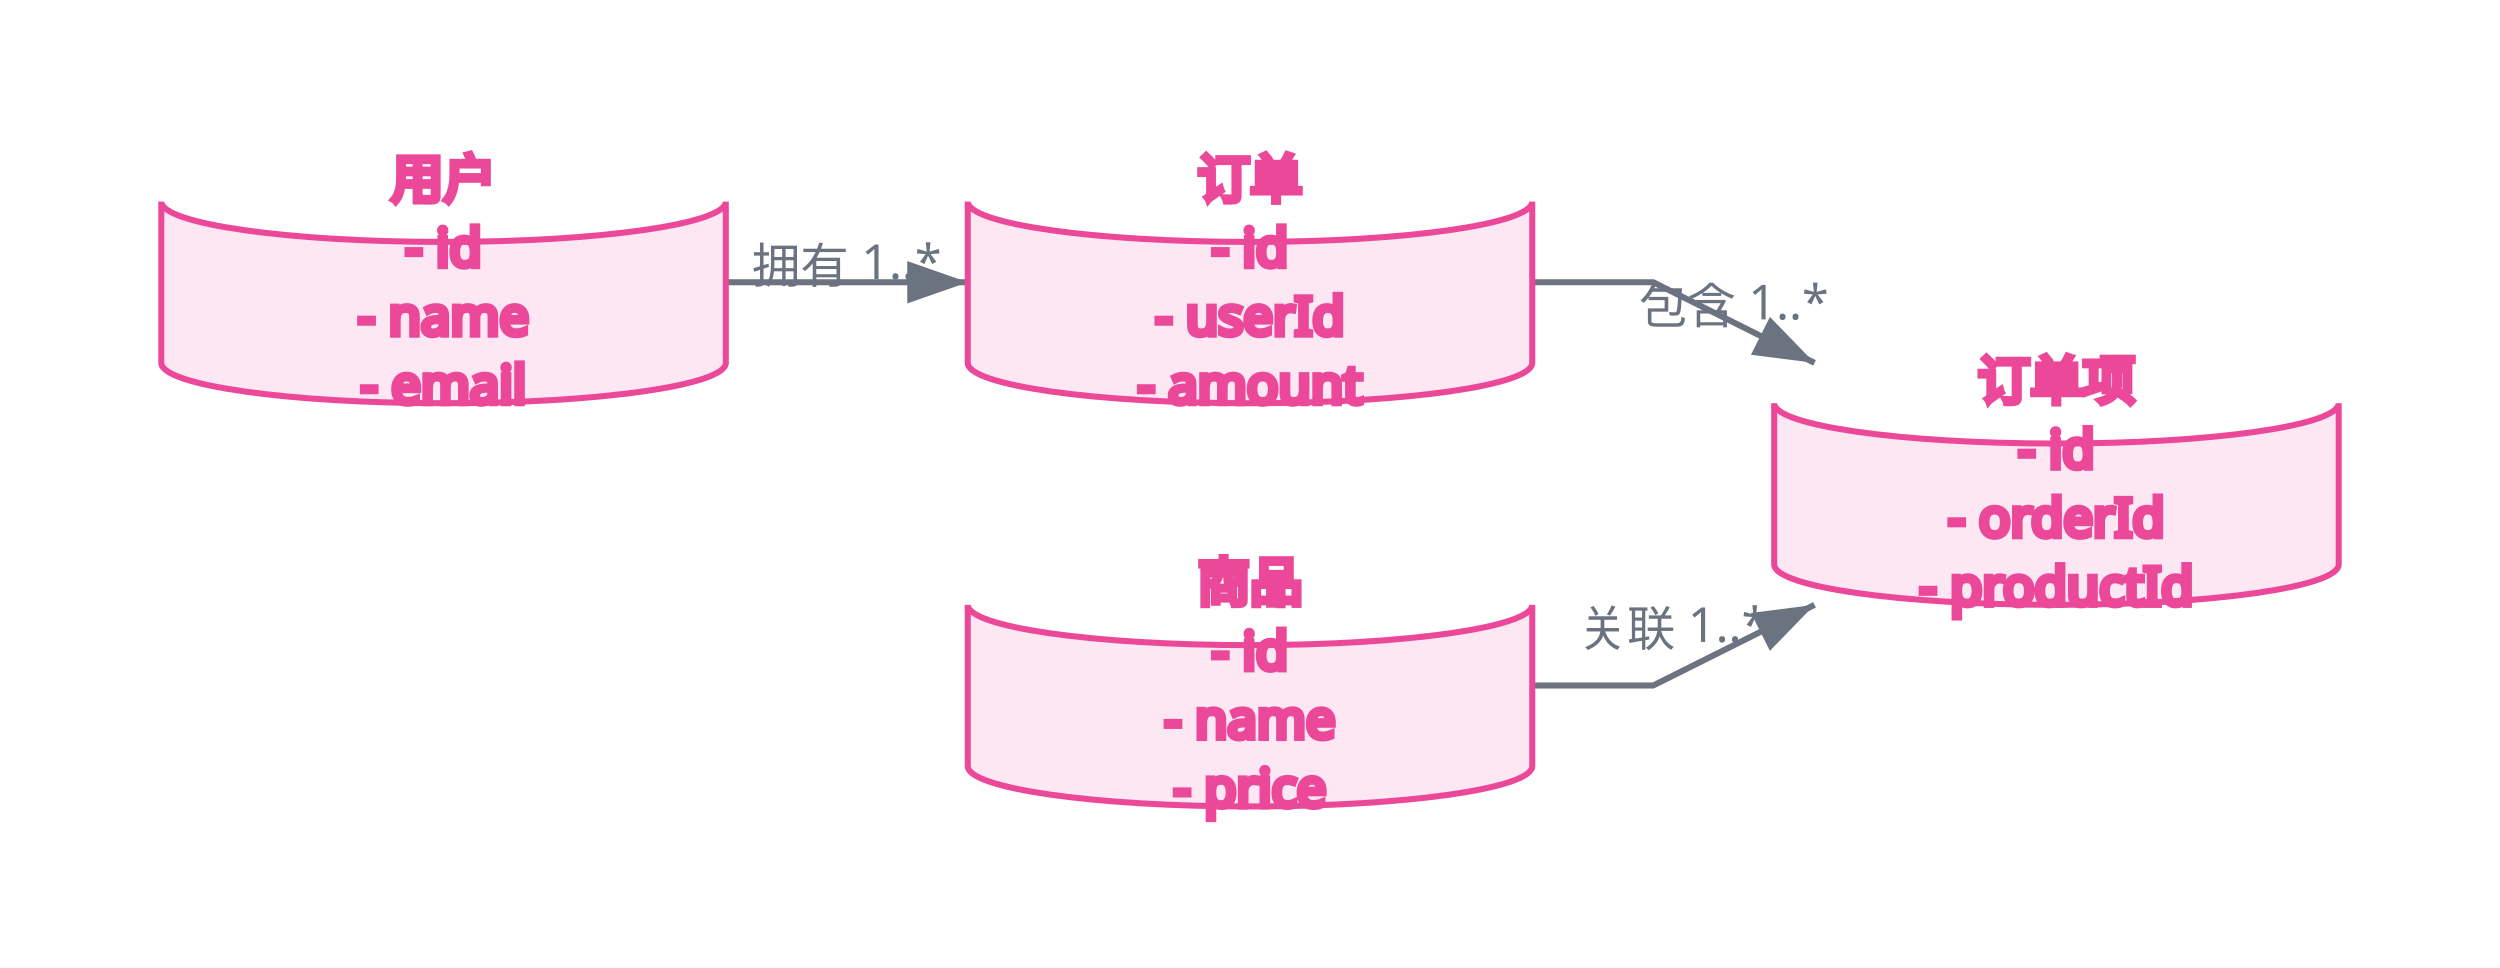
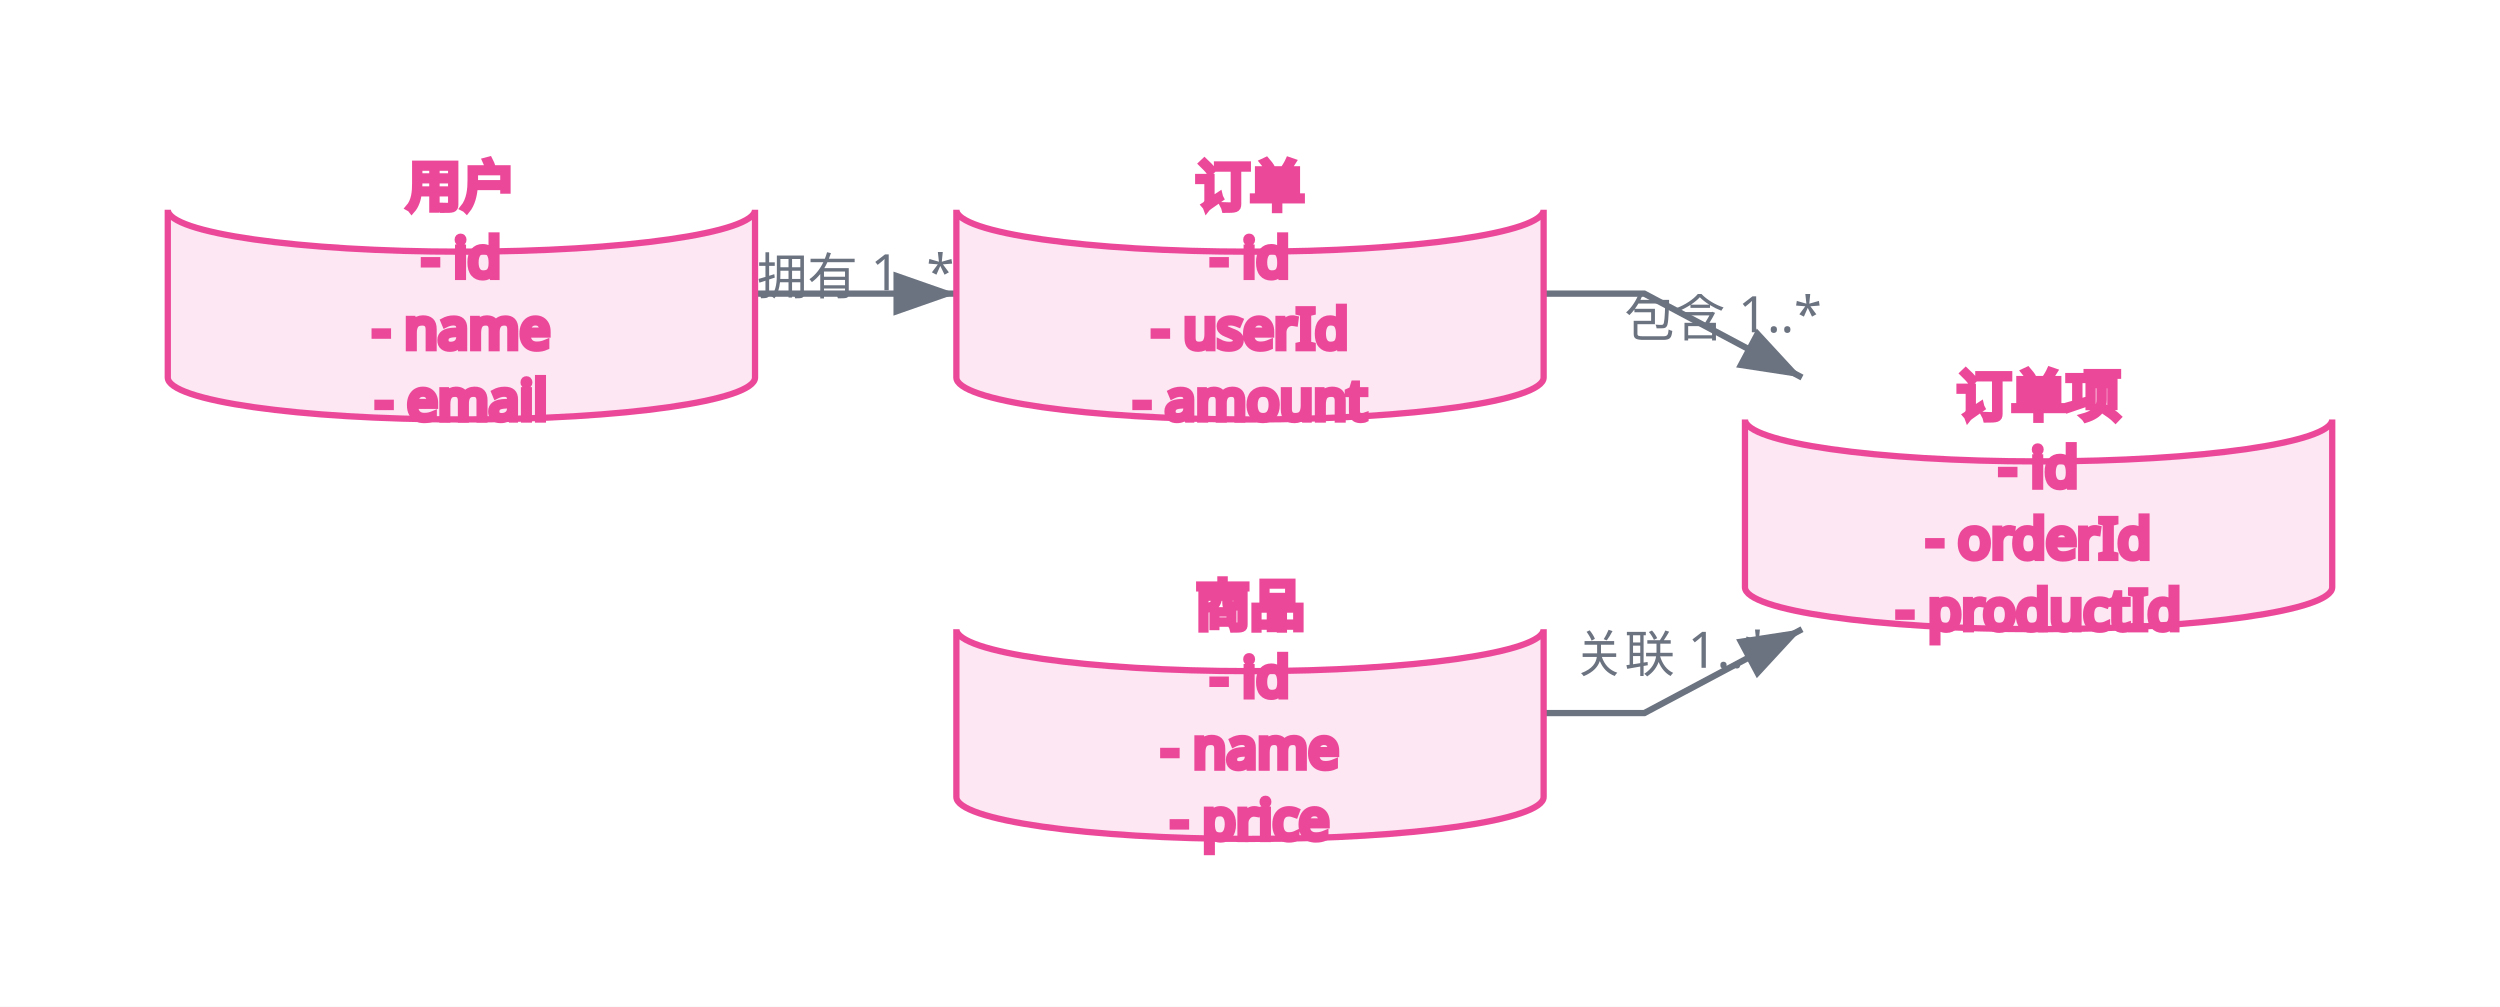
- <svg xmlns="http://www.w3.org/2000/svg" width="620" height="240" viewBox="0 0 620 240">
+ <svg xmlns="http://www.w3.org/2000/svg" width="596" height="240" viewBox="0 0 596 240">
  <defs>
    <marker id="arrowhead" markerWidth="10" markerHeight="7" refX="10" refY="3.5" orient="auto">
      <polygon points="0 0, 10 3.5, 0 7" fill="#6b7280" />
    </marker>
+     <marker id="arrowhead-purple" markerWidth="10" markerHeight="7" refX="10" refY="3.5" orient="auto">
+       <polygon points="0 0, 10 3.5, 0 7" fill="#7c3aed" />
+     </marker>
  </defs>
-   <rect x="0" y="0" width="620" height="240" fill="#ffffff" />
+   <rect x="0" y="0" width="596" height="240" fill="#ffffff" />
  <g class="lgdl-edge">
-     <path d="M 180,70 L 210,70 L 240,70" fill="none" stroke="#6b7280" stroke-width="1.5" marker-end="url(#arrowhead)" />
-     <text x="210" y="66" font-family="'Segoe UI', 'PingFang SC', 'Microsoft YaHei', sans-serif" font-size="12" fill="#6b7280" text-anchor="middle" dominant-baseline="middle">拥有 1..*</text>
+     <path d="M 180,70 L 204,70 L 228,70" fill="none" stroke="#6b7280" stroke-width="1.5" marker-end="url(#arrowhead)" />
+     <text x="204" y="66" font-family="'Segoe UI', 'PingFang SC', 'Microsoft YaHei', sans-serif" font-size="12" fill="#6b7280" text-anchor="middle" dominant-baseline="middle">拥有 1..*</text>
  </g>
  <g class="lgdl-edge">
-     <path d="M 380,70 L 410,70 L 450,90" fill="none" stroke="#6b7280" stroke-width="1.5" marker-end="url(#arrowhead)" />
-     <text x="430" y="76" font-family="'Segoe UI', 'PingFang SC', 'Microsoft YaHei', sans-serif" font-size="12" fill="#6b7280" text-anchor="middle" dominant-baseline="middle">包含 1..*</text>
+     <path d="M 368,70 L 392,70 L 429.6,90" fill="none" stroke="#6b7280" stroke-width="1.5" marker-end="url(#arrowhead)" />
+     <text x="410.8" y="76" font-family="'Segoe UI', 'PingFang SC', 'Microsoft YaHei', sans-serif" font-size="12" fill="#6b7280" text-anchor="middle" dominant-baseline="middle">包含 1..*</text>
  </g>
  <g class="lgdl-edge">
-     <path d="M 380,170 L 410,170 L 450,150" fill="none" stroke="#6b7280" stroke-width="1.5" marker-end="url(#arrowhead)" />
-     <text x="415" y="156" font-family="'Segoe UI', 'PingFang SC', 'Microsoft YaHei', sans-serif" font-size="12" fill="#6b7280" text-anchor="middle" dominant-baseline="middle">关联 1..*</text>
+     <path d="M 368,170 L 392,170 L 429.6,150" fill="none" stroke="#6b7280" stroke-width="1.5" marker-end="url(#arrowhead)" />
+     <text x="398.8" y="156" font-family="'Segoe UI', 'PingFang SC', 'Microsoft YaHei', sans-serif" font-size="12" fill="#6b7280" text-anchor="middle" dominant-baseline="middle">关联 1..*</text>
  </g>
  <g class="lgdl-node" fill="#fce7f3" stroke="#ec4899" stroke-width="1.5">
    <path d="M 40,50 L 40,90 A 70,10 0 0 0 180,90 L 180,50 A 70,10 0 0 1 40,50 Z" />
    <text x="110" y="44.5" font-family="'Segoe UI', 'PingFang SC', 'Microsoft YaHei', sans-serif" font-size="13" fill="#1f2937" text-anchor="middle" dominant-baseline="middle">用户</text>
    <text x="110" y="61.5" font-family="'Segoe UI', 'PingFang SC', 'Microsoft YaHei', sans-serif" font-size="13" fill="#1f2937" text-anchor="middle" dominant-baseline="middle">- id</text>
    <text x="110" y="78.5" font-family="'Segoe UI', 'PingFang SC', 'Microsoft YaHei', sans-serif" font-size="13" fill="#1f2937" text-anchor="middle" dominant-baseline="middle">- name</text>
    <text x="110" y="95.5" font-family="'Segoe UI', 'PingFang SC', 'Microsoft YaHei', sans-serif" font-size="13" fill="#1f2937" text-anchor="middle" dominant-baseline="middle">- email</text>
  </g>
  <g class="lgdl-node" fill="#fce7f3" stroke="#ec4899" stroke-width="1.5">
-     <path d="M 240,50 L 240,90 A 70,10 0 0 0 380,90 L 380,50 A 70,10 0 0 1 240,50 Z" />
-     <text x="310" y="44.5" font-family="'Segoe UI', 'PingFang SC', 'Microsoft YaHei', sans-serif" font-size="13" fill="#1f2937" text-anchor="middle" dominant-baseline="middle">订单</text>
-     <text x="310" y="61.5" font-family="'Segoe UI', 'PingFang SC', 'Microsoft YaHei', sans-serif" font-size="13" fill="#1f2937" text-anchor="middle" dominant-baseline="middle">- id</text>
-     <text x="310" y="78.5" font-family="'Segoe UI', 'PingFang SC', 'Microsoft YaHei', sans-serif" font-size="13" fill="#1f2937" text-anchor="middle" dominant-baseline="middle">- userId</text>
-     <text x="310" y="95.5" font-family="'Segoe UI', 'PingFang SC', 'Microsoft YaHei', sans-serif" font-size="13" fill="#1f2937" text-anchor="middle" dominant-baseline="middle">- amount</text>
+     <path d="M 228,50 L 228,90 A 70,10 0 0 0 368,90 L 368,50 A 70,10 0 0 1 228,50 Z" />
+     <text x="298" y="44.5" font-family="'Segoe UI', 'PingFang SC', 'Microsoft YaHei', sans-serif" font-size="13" fill="#1f2937" text-anchor="middle" dominant-baseline="middle">订单</text>
+     <text x="298" y="61.5" font-family="'Segoe UI', 'PingFang SC', 'Microsoft YaHei', sans-serif" font-size="13" fill="#1f2937" text-anchor="middle" dominant-baseline="middle">- id</text>
+     <text x="298" y="78.5" font-family="'Segoe UI', 'PingFang SC', 'Microsoft YaHei', sans-serif" font-size="13" fill="#1f2937" text-anchor="middle" dominant-baseline="middle">- userId</text>
+     <text x="298" y="95.5" font-family="'Segoe UI', 'PingFang SC', 'Microsoft YaHei', sans-serif" font-size="13" fill="#1f2937" text-anchor="middle" dominant-baseline="middle">- amount</text>
  </g>
  <g class="lgdl-node" fill="#fce7f3" stroke="#ec4899" stroke-width="1.5">
-     <path d="M 240,150 L 240,190 A 70,10 0 0 0 380,190 L 380,150 A 70,10 0 0 1 240,150 Z" />
-     <text x="310" y="144.5" font-family="'Segoe UI', 'PingFang SC', 'Microsoft YaHei', sans-serif" font-size="13" fill="#1f2937" text-anchor="middle" dominant-baseline="middle">商品</text>
-     <text x="310" y="161.5" font-family="'Segoe UI', 'PingFang SC', 'Microsoft YaHei', sans-serif" font-size="13" fill="#1f2937" text-anchor="middle" dominant-baseline="middle">- id</text>
-     <text x="310" y="178.5" font-family="'Segoe UI', 'PingFang SC', 'Microsoft YaHei', sans-serif" font-size="13" fill="#1f2937" text-anchor="middle" dominant-baseline="middle">- name</text>
-     <text x="310" y="195.5" font-family="'Segoe UI', 'PingFang SC', 'Microsoft YaHei', sans-serif" font-size="13" fill="#1f2937" text-anchor="middle" dominant-baseline="middle">- price</text>
+     <path d="M 228,150 L 228,190 A 70,10 0 0 0 368,190 L 368,150 A 70,10 0 0 1 228,150 Z" />
+     <text x="298" y="144.5" font-family="'Segoe UI', 'PingFang SC', 'Microsoft YaHei', sans-serif" font-size="13" fill="#1f2937" text-anchor="middle" dominant-baseline="middle">商品</text>
+     <text x="298" y="161.5" font-family="'Segoe UI', 'PingFang SC', 'Microsoft YaHei', sans-serif" font-size="13" fill="#1f2937" text-anchor="middle" dominant-baseline="middle">- id</text>
+     <text x="298" y="178.5" font-family="'Segoe UI', 'PingFang SC', 'Microsoft YaHei', sans-serif" font-size="13" fill="#1f2937" text-anchor="middle" dominant-baseline="middle">- name</text>
+     <text x="298" y="195.5" font-family="'Segoe UI', 'PingFang SC', 'Microsoft YaHei', sans-serif" font-size="13" fill="#1f2937" text-anchor="middle" dominant-baseline="middle">- price</text>
  </g>
  <g class="lgdl-node" fill="#fce7f3" stroke="#ec4899" stroke-width="1.5">
-     <path d="M 440,100 L 440,140 A 70,10 0 0 0 580,140 L 580,100 A 70,10 0 0 1 440,100 Z" />
-     <text x="510" y="94.5" font-family="'Segoe UI', 'PingFang SC', 'Microsoft YaHei', sans-serif" font-size="13" fill="#1f2937" text-anchor="middle" dominant-baseline="middle">订单项</text>
-     <text x="510" y="111.5" font-family="'Segoe UI', 'PingFang SC', 'Microsoft YaHei', sans-serif" font-size="13" fill="#1f2937" text-anchor="middle" dominant-baseline="middle">- id</text>
-     <text x="510" y="128.5" font-family="'Segoe UI', 'PingFang SC', 'Microsoft YaHei', sans-serif" font-size="13" fill="#1f2937" text-anchor="middle" dominant-baseline="middle">- orderId</text>
-     <text x="510" y="145.5" font-family="'Segoe UI', 'PingFang SC', 'Microsoft YaHei', sans-serif" font-size="13" fill="#1f2937" text-anchor="middle" dominant-baseline="middle">- productId</text>
+     <path d="M 416,100 L 416,140 A 70,10 0 0 0 556,140 L 556,100 A 70,10 0 0 1 416,100 Z" />
+     <text x="486" y="94.5" font-family="'Segoe UI', 'PingFang SC', 'Microsoft YaHei', sans-serif" font-size="13" fill="#1f2937" text-anchor="middle" dominant-baseline="middle">订单项</text>
+     <text x="486" y="111.5" font-family="'Segoe UI', 'PingFang SC', 'Microsoft YaHei', sans-serif" font-size="13" fill="#1f2937" text-anchor="middle" dominant-baseline="middle">- id</text>
+     <text x="486" y="128.5" font-family="'Segoe UI', 'PingFang SC', 'Microsoft YaHei', sans-serif" font-size="13" fill="#1f2937" text-anchor="middle" dominant-baseline="middle">- orderId</text>
+     <text x="486" y="145.5" font-family="'Segoe UI', 'PingFang SC', 'Microsoft YaHei', sans-serif" font-size="13" fill="#1f2937" text-anchor="middle" dominant-baseline="middle">- productId</text>
  </g>
</svg>
